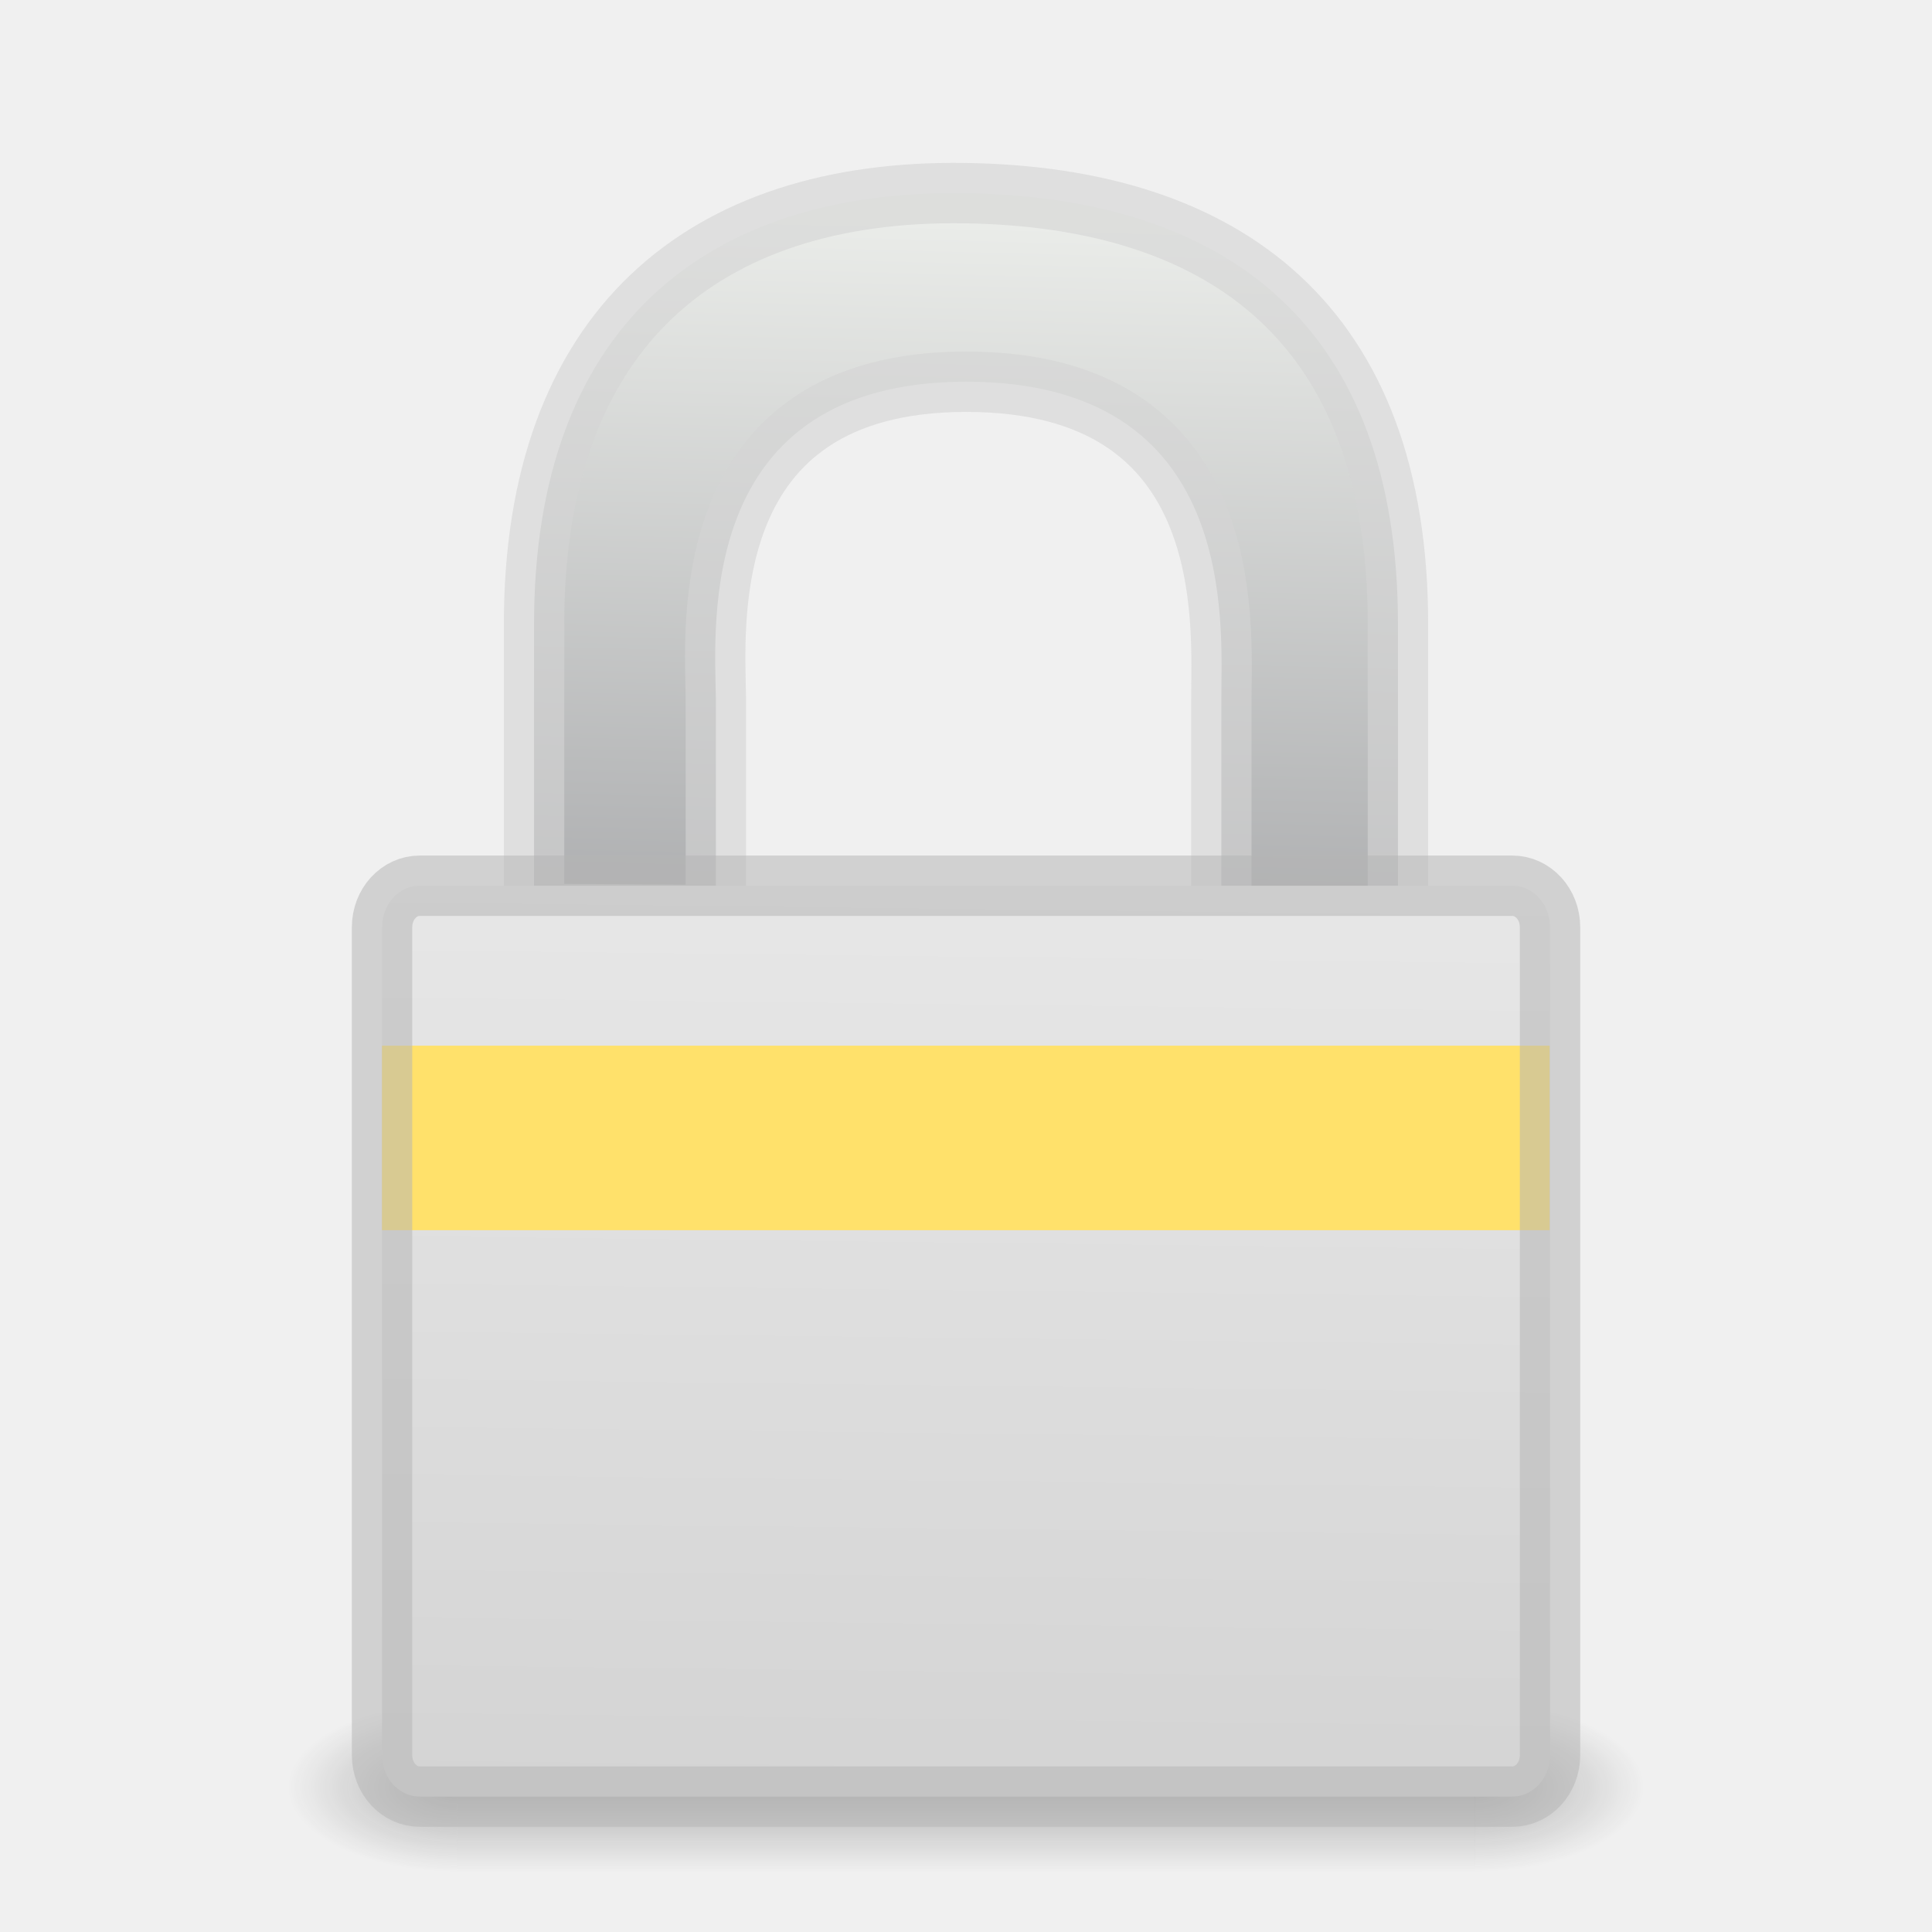
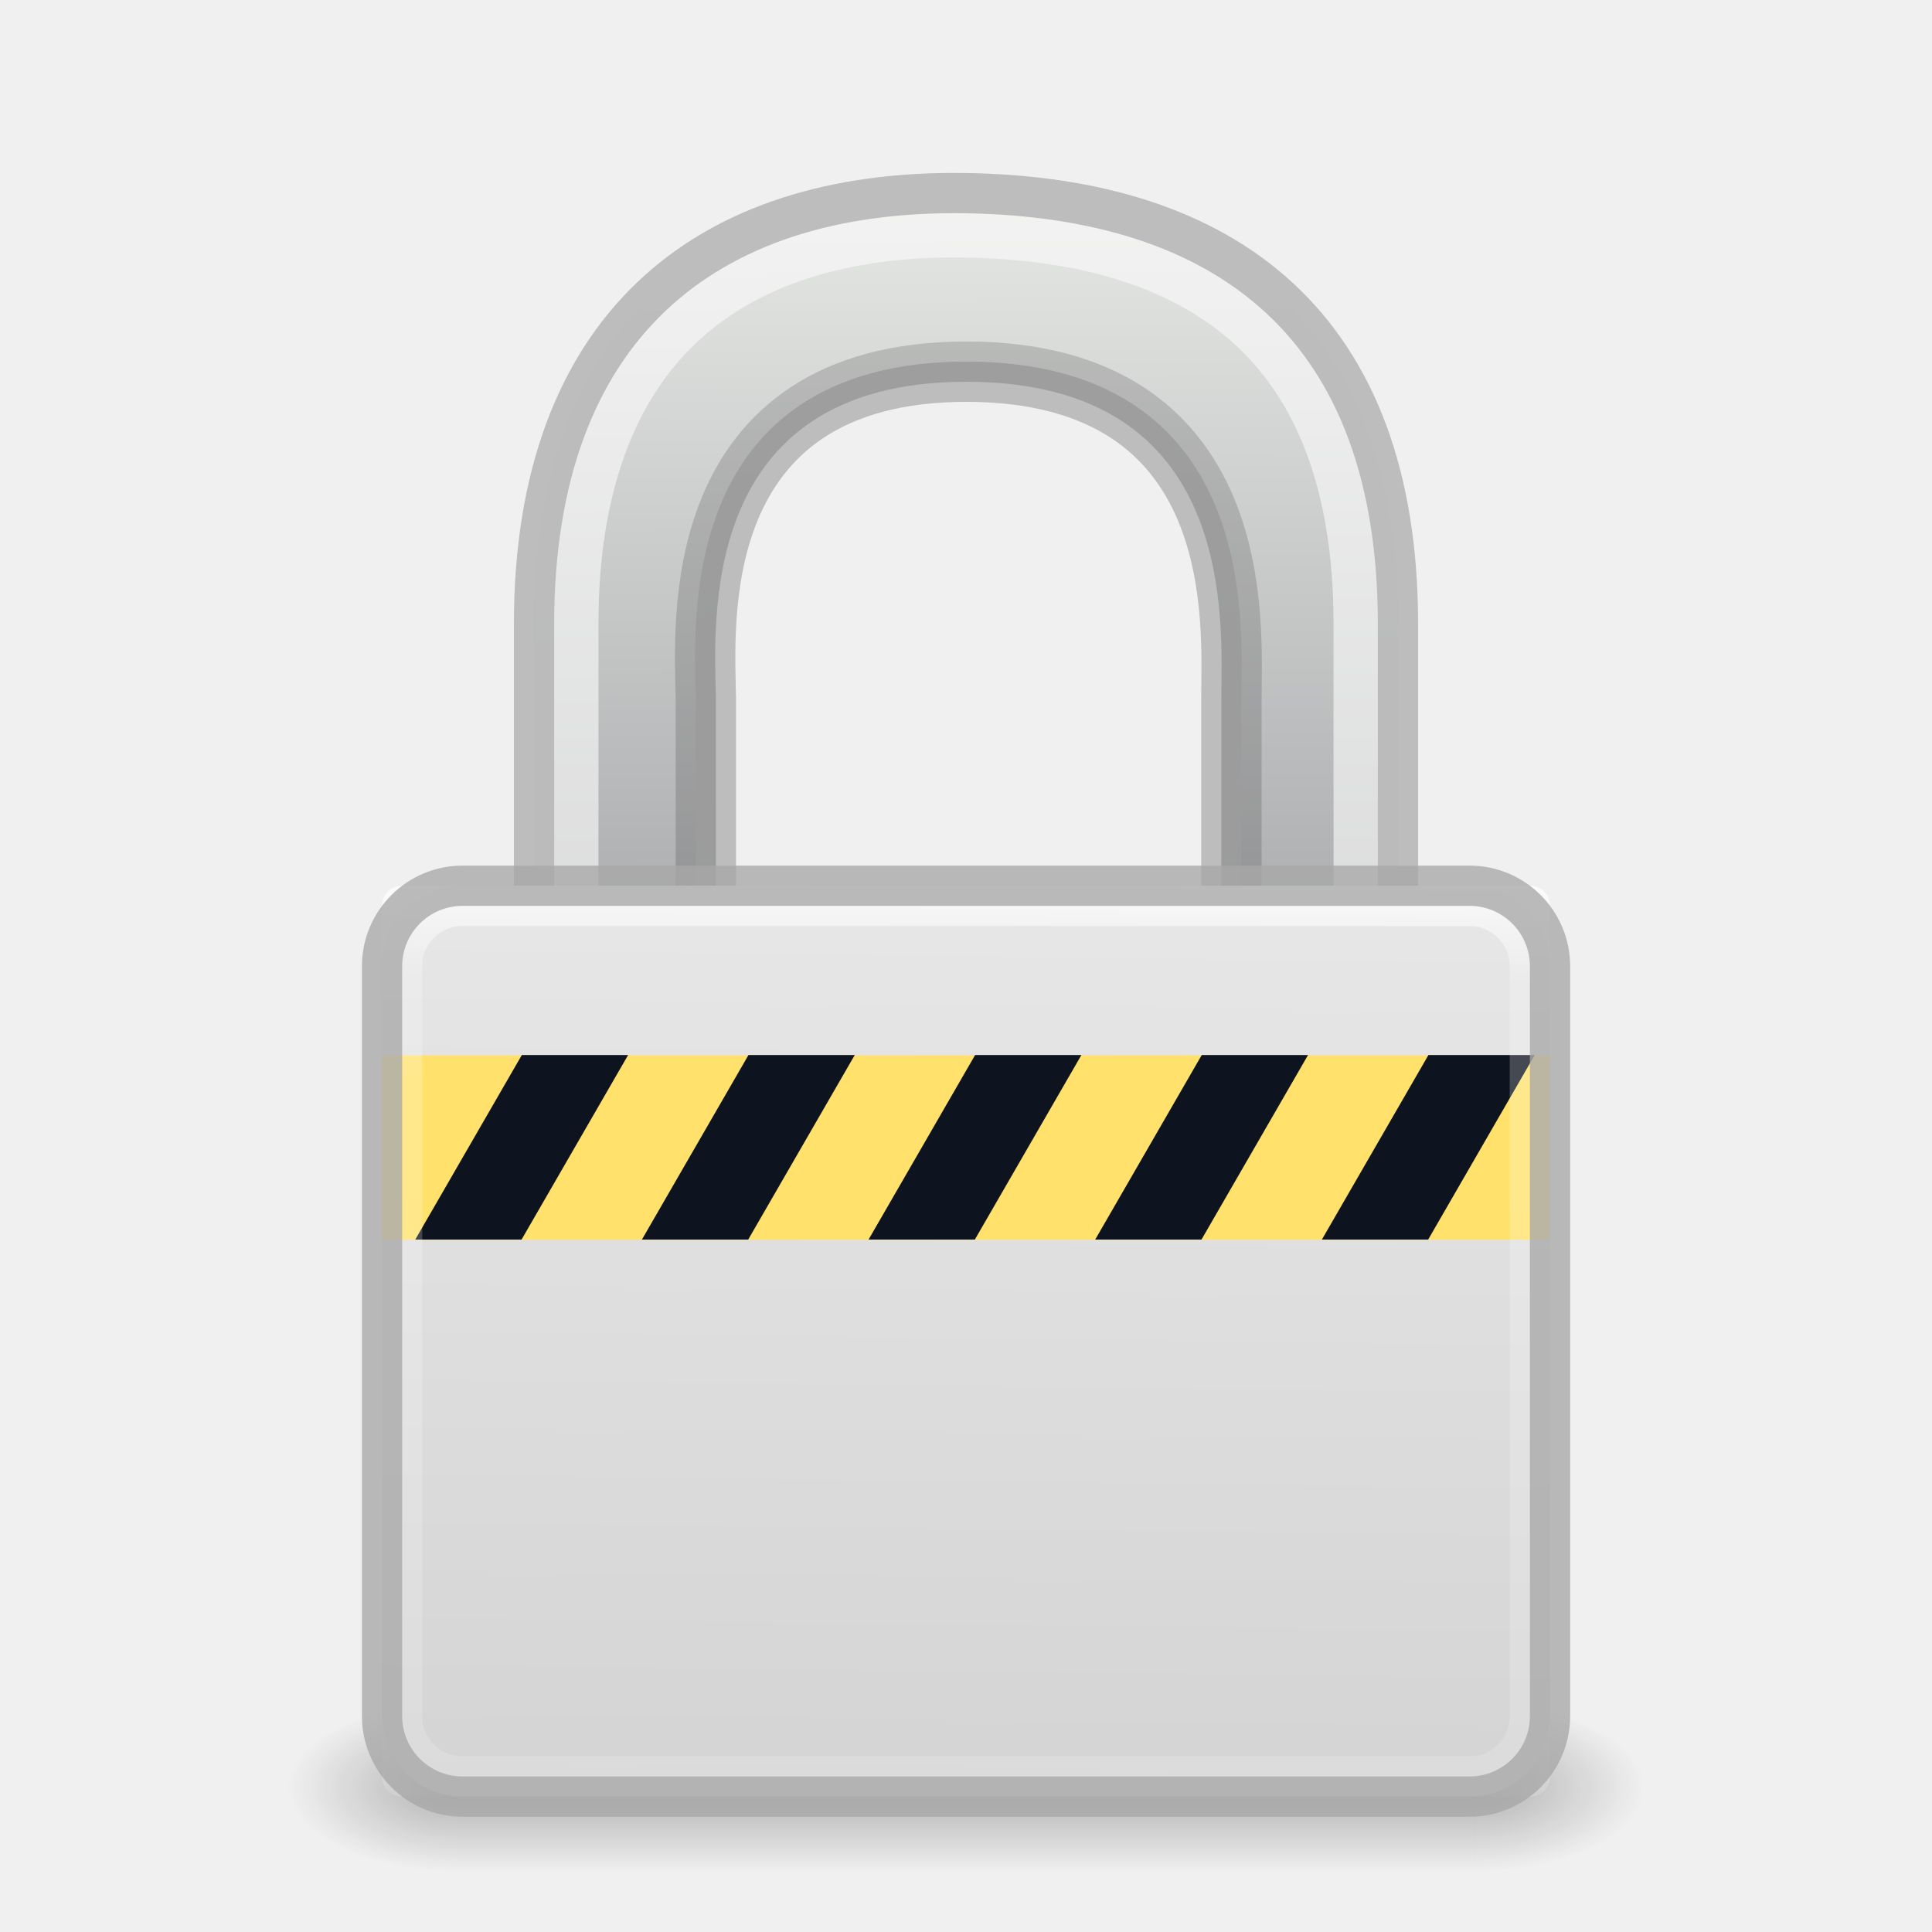
<svg xmlns="http://www.w3.org/2000/svg" xmlns:xlink="http://www.w3.org/1999/xlink" width="24" height="24" viewBox="0 0 24 24" version="1.1" id="SVGRoot">
  <defs id="defs3729">
+     <linearGradient id="linearGradient1091">
+       <stop offset="0" style="stop-color:#ffffff;stop-opacity:1" id="stop1083" />
+       <stop offset="0.089" style="stop-color:#ffffff;stop-opacity:0.235" id="stop1085" />
+       <stop offset="0.915" style="stop-color:#ffffff;stop-opacity:0.157" id="stop1087" />
+       <stop offset="1" style="stop-color:#ffffff;stop-opacity:0.392" id="stop1089" />
+     </linearGradient>
    <linearGradient id="linearGradient2127">
      <stop offset="0" style="stop-color:#eaece9;stop-opacity:1" id="stop2123" />
      <stop offset="1" style="stop-color:#abacae;stop-opacity:1" id="stop2125" />
    </linearGradient>
    <linearGradient id="linearGradient2081">
      <stop offset="0" style="stop-color:#ffffff;stop-opacity:1" id="stop2073" />
      <stop offset="0.107" style="stop-color:#ffffff;stop-opacity:0.235" id="stop2075" />
      <stop offset="0.932" style="stop-color:#ffffff;stop-opacity:0.157" id="stop2077" />
      <stop offset="1" style="stop-color:#ffffff;stop-opacity:0.392" id="stop2079" />
    </linearGradient>
    <linearGradient id="linearGradient2049">
      <stop offset="0" style="stop-color:#ffffff;stop-opacity:1" id="stop2041" />
      <stop offset="0.142" style="stop-color:#ffffff;stop-opacity:0.235" id="stop2043" />
      <stop offset="0.986" style="stop-color:#ffffff;stop-opacity:0.157" id="stop2045" />
      <stop offset="1" style="stop-color:#ffffff;stop-opacity:0.392" id="stop2047" />
    </linearGradient>
    <linearGradient id="linearGradient2005">
      <stop style="stop-color:#d4d4d4;stop-opacity:1;" offset="0" id="stop2001" />
      <stop style="stop-color:#fafafa;stop-opacity:1" offset="1" id="stop2003" />
    </linearGradient>
    <linearGradient id="linearGradient1442">
      <stop style="stop-color:#f8ffff;stop-opacity:1" offset="0" id="stop1438" />
      <stop style="stop-color:#fafafa;stop-opacity:1" offset="1" id="stop1440" />
    </linearGradient>
    <linearGradient id="linearGradient884">
      <stop style="stop-color:#36bebe;stop-opacity:1" offset="0" id="stop880" />
      <stop style="stop-color:#8cfcff;stop-opacity:1" offset="1" id="stop882" />
    </linearGradient>
    <filter style="color-interpolation-filters:sRGB" id="filter2385" x="-0.061" width="1.121" y="-1.914" height="4.828">
      <feGaussianBlur stdDeviation="1.209" id="feGaussianBlur2387" />
    </filter>
    <linearGradient xlink:href="#linearGradient884" id="linearGradient886" x1="7.894" y1="14.762" x2="7.841" y2="0.929" gradientUnits="userSpaceOnUse" gradientTransform="matrix(7.069583,0,0,7.069583,8.443331,-105.5567)" />
    <linearGradient xlink:href="#linearGradient1442" id="linearGradient1444" x1="24.049" y1="-21.021" x2="23.996" y2="5.098" gradientUnits="userSpaceOnUse" gradientTransform="matrix(2.131066,0,0,2.065559,13.85441,-34.62326)" />
    <linearGradient x1="76.523" y1="-9.023" x2="76.523" y2="3.451" id="linearGradient3149" xlink:href="#linearGradient4113" gradientUnits="userSpaceOnUse" gradientTransform="matrix(0.8955358,0,0,-0.8966327,-111.317,-44.54436)" />
    <linearGradient id="linearGradient4113">
      <stop id="stop4115" style="stop-color:#000000;stop-opacity:1" offset="0" />
      <stop id="stop4117" style="stop-color:#000000;stop-opacity:0" offset="1" />
    </linearGradient>
    <linearGradient x1="24" y1="5" x2="24" y2="43" id="linearGradient3159" xlink:href="#linearGradient3924-776" gradientUnits="userSpaceOnUse" gradientTransform="matrix(2.542396,0,0,2.542395,3.982518,-110.0175)" />
    <linearGradient id="linearGradient3924-776">
      <stop id="stop3124" style="stop-color:#ffffff;stop-opacity:1" offset="0" />
      <stop id="stop3126" style="stop-color:#ffffff;stop-opacity:0.235" offset="0.063" />
      <stop id="stop3128" style="stop-color:#ffffff;stop-opacity:0.157" offset="0.951" />
      <stop id="stop3130" style="stop-color:#ffffff;stop-opacity:0.392" offset="1" />
    </linearGradient>
    <radialGradient cx="6.73" cy="9.957" r="12.672" fx="6.2" fy="9.957" id="radialGradient3395" xlink:href="#linearGradient2867-449-88-871-390-598-476-591-434-148-57-177-8-3-3-6-4-8-8-8-5" gradientUnits="userSpaceOnUse" gradientTransform="matrix(0,25.08328,-30.79425,0,254.8159,-322.342)" />
    <linearGradient id="linearGradient2867-449-88-871-390-598-476-591-434-148-57-177-8-3-3-6-4-8-8-8-5">
      <stop id="stop3750-1-0-7-6-6-1-3-9-3" style="stop-color:#919caf;stop-opacity:1" offset="0" />
      <stop id="stop3752-3-7-4-0-32-8-923-0-7" style="stop-color:#68758e;stop-opacity:1" offset="0.262" />
      <stop id="stop3754-1-8-5-2-7-6-7-1-9" style="stop-color:#485a6c;stop-opacity:1" offset="0.705" />
      <stop id="stop3756-1-6-2-6-6-1-96-6-0" style="stop-color:#444c5c;stop-opacity:1" offset="1" />
    </linearGradient>
    <radialGradient cx="4.993" cy="43.5" r="2.5" fx="4.993" fy="43.5" id="radialGradient2455-1" xlink:href="#linearGradient3688-166-749-5" gradientUnits="userSpaceOnUse" gradientTransform="matrix(2.003784,0,0,1.4,27.98813,-17.4)" />
    <linearGradient id="linearGradient3688-166-749-5">
      <stop id="stop2883-0" style="stop-color:#181818;stop-opacity:1" offset="0" />
      <stop id="stop2885-5" style="stop-color:#181818;stop-opacity:0" offset="1" />
    </linearGradient>
    <radialGradient cx="4.993" cy="43.5" r="2.5" fx="4.993" fy="43.5" id="radialGradient2457-5" xlink:href="#linearGradient3688-166-749-5" gradientUnits="userSpaceOnUse" gradientTransform="matrix(2.003784,0,0,1.4,-20.01187,-104.4)" />
    <linearGradient x1="25.058" y1="47.028" x2="25.058" y2="39.999" id="linearGradient2459-7" xlink:href="#linearGradient3702-501-757-0" gradientUnits="userSpaceOnUse" />
    <linearGradient id="linearGradient3702-501-757-0">
      <stop id="stop2895-0" style="stop-color:#181818;stop-opacity:0" offset="0" />
      <stop id="stop2897-2" style="stop-color:#181818;stop-opacity:1" offset="0.5" />
      <stop id="stop2899-6" style="stop-color:#181818;stop-opacity:0" offset="1" />
    </linearGradient>
    <radialGradient cx="-4.029" cy="93.468" r="35.338" fx="-4.029" fy="93.468" id="radialGradient4377" xlink:href="#linearGradient4113" gradientUnits="userSpaceOnUse" gradientTransform="matrix(1.556392,0,0,0.1697883,70.27036,-14.8689)" />
    <linearGradient x1="8.643" y1="27.5" x2="23.3" y2="27.5" id="linearGradient3888-76" xlink:href="#linearGradient6057-35" gradientUnits="userSpaceOnUse" gradientTransform="matrix(-1.867169,0,0,1.500012,193.5339,-73.01307)" />
    <linearGradient id="linearGradient6057-35">
      <stop id="stop6059-0" style="stop-color:#ffffff;stop-opacity:1" offset="0" />
      <stop id="stop6061-4" style="stop-color:#ffffff;stop-opacity:0" offset="1" />
    </linearGradient>
    <linearGradient x1="8.643" y1="27.5" x2="23.3" y2="27.5" id="linearGradient3927-6" xlink:href="#linearGradient4113" gradientUnits="userSpaceOnUse" gradientTransform="matrix(-1.867169,0,0,1.500012,165.0446,-73.10499)" />
    <linearGradient x1="21.771" y1="14.871" x2="21.771" y2="27.925" id="linearGradient3059" xlink:href="#linearGradient5443" gradientUnits="userSpaceOnUse" gradientTransform="matrix(1.526316,0,0,1.428571,139.827,-54.47692)" />
    <linearGradient id="linearGradient5443">
      <stop id="stop5445" style="stop-color:#ffffff;stop-opacity:1" offset="0" />
      <stop id="stop5447" style="stop-color:#ffffff;stop-opacity:0.235" offset="0.033" />
      <stop id="stop5449" style="stop-color:#ffffff;stop-opacity:0.157" offset="0.986" />
      <stop id="stop5451" style="stop-color:#ffffff;stop-opacity:0.392" offset="1" />
    </linearGradient>
    <linearGradient x1="9" y1="29" x2="9" y2="14" id="linearGradient3062" xlink:href="#linearGradient6057-35" gradientUnits="userSpaceOnUse" gradientTransform="matrix(1.000008,0,0,1.400011,169.2483,-6.337521)" />
    <linearGradient x1="9" y1="29" x2="9" y2="14" id="linearGradient3065" xlink:href="#linearGradient6057-35" gradientUnits="userSpaceOnUse" gradientTransform="matrix(1.000008,0,0,1.400011,142.2481,-6.337521)" />
    <linearGradient x1="24" y1="29" x2="24" y2="14" id="linearGradient3068" xlink:href="#linearGradient5475" gradientUnits="userSpaceOnUse" gradientTransform="matrix(1.333333,0,0,1.400011,144.9147,-53.86295)" />
    <linearGradient id="linearGradient5475">
      <stop id="stop5477" style="stop-color:#d88f22;stop-opacity:1" offset="0" />
      <stop id="stop5479" style="stop-color:#d88f22;stop-opacity:0" offset="1" />
    </linearGradient>
    <linearGradient x1="9" y1="29" x2="9" y2="14" id="linearGradient3071" xlink:href="#linearGradient5475" gradientUnits="userSpaceOnUse" gradientTransform="matrix(1.333333,0,0,1.400011,140.9148,-53.86295)" />
    <radialGradient cx="16.824" cy="11.368" r="10.5" fx="16.777" fy="11.597" id="radialGradient3074" xlink:href="#linearGradient5409" gradientUnits="userSpaceOnUse" gradientTransform="matrix(0,2.22619,-3.210056,0,200.7402,-70.1533)" />
    <linearGradient id="linearGradient5409">
      <stop id="stop5411" style="stop-color:#f2e0c4;stop-opacity:1" offset="0" />
      <stop id="stop5559" style="stop-color:#e5af5b;stop-opacity:1" offset="0.765" />
      <stop id="stop5413" style="stop-color:#af6900;stop-opacity:1" offset="1" />
    </linearGradient>
    <linearGradient x1="25.058" y1="47.028" x2="25.058" y2="39.999" id="linearGradient3087" xlink:href="#linearGradient3702-501-757-0" gradientUnits="userSpaceOnUse" gradientTransform="matrix(0.4513102,0,0,0.3008734,1.168556,113.1128)" />
-     <radialGradient cx="4.993" cy="43.5" r="2.5" fx="4.993" fy="43.5" id="radialGradient3090" xlink:href="#linearGradient3688-166-749-5" gradientUnits="userSpaceOnUse" gradientTransform="matrix(0.8440396,0,0,0.4212227,-9.898883,-144.524)" />
-     <radialGradient cx="4.993" cy="43.5" r="2.5" fx="4.993" fy="43.5" id="radialGradient3093" xlink:href="#linearGradient3688-166-749-5" gradientUnits="userSpaceOnUse" gradientTransform="matrix(0.8440396,0,0,0.4212227,14.10112,107.8777)" />
+     <radialGradient cx="4.993" cy="43.5" r="2.5" fx="4.993" fy="43.5" id="radialGradient3090" xlink:href="#linearGradient3688-166-749-5" gradientUnits="userSpaceOnUse" gradientTransform="matrix(0.8440397,0,0,0.4212228,-9.898883,-144.524)" />
+     <radialGradient cx="4.993" cy="43.5" r="2.5" fx="4.993" fy="43.5" id="radialGradient3093" xlink:href="#linearGradient3688-166-749-5" gradientUnits="userSpaceOnUse" gradientTransform="matrix(0.8440397,0,0,0.4212228,14.10112,107.8777)" />
    <radialGradient cx="18.031" cy="6.281" r="3.182" fx="18.031" fy="6.281" id="radialGradient3328" xlink:href="#linearGradient6057-35" gradientUnits="userSpaceOnUse" gradientTransform="matrix(0.9605048,0,0,0.9968005,140.6021,-58.40987)" />
    <linearGradient x1="32.128" y1="13.789" x2="35.021" y2="13.789" id="linearGradient3326" xlink:href="#linearGradient4113" gradientUnits="userSpaceOnUse" gradientTransform="matrix(-0.8563683,0,0,0.9968005,185.2485,-57.25031)" />
    <linearGradient x1="35.005" y1="14.85" x2="33.004" y2="14.85" id="linearGradient3324" xlink:href="#linearGradient4113" gradientUnits="userSpaceOnUse" gradientTransform="matrix(0.8563683,0,0,0.9968005,145.0769,-57.25031)" />
    <linearGradient id="linearGradient10591-4">
      <stop id="stop10593-3" style="stop-color:#cad0c6;stop-opacity:1" offset="0" />
      <stop id="stop10599-8" style="stop-color:#eaece9;stop-opacity:1" offset="0.5" />
      <stop id="stop10595-4" style="stop-color:#c5cbc0;stop-opacity:1" offset="1" />
    </linearGradient>
-     <linearGradient x1="24.937" y1="5.752" x2="24.499" y2="25.013" id="linearGradient4076" xlink:href="#linearGradient2127" gradientUnits="userSpaceOnUse" gradientTransform="matrix(0.399542,0,0,0.4650612,2.382987,104.1129)" />
-     <mask maskUnits="userSpaceOnUse" id="mask1967">
-       <rect style="opacity:1;fill:#ffffff;fill-opacity:1;fill-rule:evenodd;stroke:none;stroke-width:0.52;stroke-linecap:round;stroke-linejoin:round;stroke-miterlimit:4;stroke-dasharray:none;stroke-dashoffset:0;stroke-opacity:0.514;paint-order:markers fill stroke" id="rect1969" width="30.965" height="4.893" x="211.823" y="-23.266" />
-     </mask>
-     <linearGradient xlink:href="#linearGradient2005" id="linearGradient2007" x1="164.561" y1="-12.913" x2="165.123" y2="-60.975" gradientUnits="userSpaceOnUse" gradientTransform="matrix(0.4680217,0,0,0.4680217,-64.87176,132.2911)" />
+     <linearGradient x1="24.46" y1="3.489" x2="24.499" y2="25.013" id="linearGradient4076" xlink:href="#linearGradient2127" gradientUnits="userSpaceOnUse" gradientTransform="matrix(0.3995419,0,0,0.4650611,2.382987,104.1129)" />
+     <linearGradient xlink:href="#linearGradient2005" id="linearGradient2007" x1="164.561" y1="-12.913" x2="165.123" y2="-60.975" gradientUnits="userSpaceOnUse" gradientTransform="matrix(0.4680218,0,0,0.4680218,-64.87177,132.2911)" />
    <linearGradient xlink:href="#linearGradient2049" id="linearGradient2039" x1="72.478" y1="54.631" x2="72.17" y2="103.73" gradientUnits="userSpaceOnUse" />
-     <linearGradient xlink:href="#linearGradient2005" id="linearGradient2059" gradientUnits="userSpaceOnUse" gradientTransform="matrix(1.887226,0,0,1.887226,-239.2402,126.6754)" x1="164.561" y1="-12.913" x2="165.123" y2="-60.975" />
-     <mask maskUnits="userSpaceOnUse" id="mask2055">
-       <rect width="58.504" height="45.625" rx="1.887" ry="2.074" x="41.481" y="56.965" id="rect2057" style="color:#000000;display:inline;overflow:visible;visibility:visible;fill:url(#linearGradient2059);fill-opacity:1;fill-rule:nonzero;stroke:none;stroke-width:1.978px;marker:none;enable-background:accumulate" />
-     </mask>
-     <linearGradient xlink:href="#linearGradient2081" id="linearGradient2071" x1="71.405" y1="22.23" x2="71.315" y2="60.667" gradientUnits="userSpaceOnUse" />
-     <linearGradient xlink:href="#linearGradient10591-4" id="linearGradient2091" gradientUnits="userSpaceOnUse" gradientTransform="matrix(1.616161,0,0,1.881188,31.83369,12.89111)" x1="10.651" y1="2.914" x2="27.192" y2="17.47" />
-     <mask maskUnits="userSpaceOnUse" id="mask2087">
-       <path d="M 49.03,58.355 V 43.792 c 0,-14.805 8.497,-21.839 21.624,-21.654 13.199,0.185 21.786,6.674 21.786,21.654 V 58.825 h -8.874 V 47.554 c 0,-3.762 0.919,-15.937 -12.819,-15.937 -13.625,0 -12.632,12.25 -12.579,15.922 v 10.879 z" id="path2089" style="fill:url(#linearGradient2091);fill-opacity:1;fill-rule:evenodd;stroke:none;stroke-width:1.887" />
-     </mask>
+     <clipPath clipPathUnits="userSpaceOnUse" id="clipPath1029">
+       <path d="M 35.382,60.546 V 41.345 c 0,-19.52 11.203,-28.794 28.511,-28.55 17.402,0.244 28.724,8.8 28.724,28.55 V 61.166 H 80.918 V 46.306 c 0,-4.961 1.211,-21.013 -16.902,-21.013 -17.964,0 -16.655,16.151 -16.586,20.993 v 14.344 z" id="path1031" style="fill:url(#linearGradient1033);fill-opacity:1;fill-rule:evenodd;stroke:none;stroke-width:1.887" />
+     </clipPath>
+     <linearGradient xlink:href="#linearGradient2127" id="linearGradient1033" gradientUnits="userSpaceOnUse" gradientTransform="matrix(2.130891,0,0,2.480326,12.70926,0.6024229)" x1="24.46" y1="3.489" x2="24.499" y2="25.013" />
+     <clipPath clipPathUnits="userSpaceOnUse" id="clipPath1043">
+       <rect y="-23.266" x="211.823" height="4.893" width="30.965" id="rect1045" style="opacity:1;fill:#ffffff;fill-opacity:1;fill-rule:evenodd;stroke:none;stroke-width:0.52;stroke-linecap:round;stroke-linejoin:round;stroke-miterlimit:4;stroke-dasharray:none;stroke-dashoffset:0;stroke-opacity:0.514;paint-order:markers fill stroke" />
+     </clipPath>
+     <clipPath clipPathUnits="userSpaceOnUse" id="clipPath1067">
+       <path style="fill:url(#linearGradient1071);fill-opacity:1;fill-rule:evenodd;stroke:none;stroke-width:1.887" id="path1069" d="M 49.03,58.355 V 43.792 c 0,-14.805 8.497,-21.839 21.624,-21.654 13.199,0.185 21.786,6.674 21.786,21.654 V 58.825 h -8.874 V 47.554 c 0,-3.762 0.919,-15.937 -12.819,-15.937 -13.625,0 -12.632,12.25 -12.579,15.922 v 10.879 z" />
+     </clipPath>
+     <linearGradient xlink:href="#linearGradient10591-4" id="linearGradient1071" gradientUnits="userSpaceOnUse" gradientTransform="matrix(1.616161,0,0,1.881188,31.83369,12.89111)" x1="10.651" y1="2.914" x2="27.192" y2="17.47" />
+     <clipPath clipPathUnits="userSpaceOnUse" id="clipPath1095">
+       <rect y="83.204" x="19.636" height="29.74" width="88.727" id="rect1097" style="opacity:1;fill:#555761;fill-opacity:1;stroke:none;stroke-width:0.9;stroke-miterlimit:4;stroke-dasharray:none;stroke-opacity:1" />
+     </clipPath>
+     <clipPath clipPathUnits="userSpaceOnUse" id="clipPath1773">
+       <rect style="color:#000000;display:inline;overflow:visible;visibility:visible;fill:none;fill-opacity:1;fill-rule:nonzero;stroke:#a8a8a8;stroke-width:1;stroke-miterlimit:4;stroke-dasharray:none;stroke-opacity:0.774;marker:none;enable-background:accumulate" id="rect1775" y="56.965" x="41.481" ry="1" rx="1" height="45.625" width="58.504" />
+     </clipPath>
  </defs>
  <g id="layer1" style="display:none" transform="translate(0,8)">
    <path d="m 119,1.001 a 55,6 0 0 1 -110,0 55,6 0 1 1 110,0 z" id="path3041" style="color:#000000;display:inline;overflow:visible;visibility:visible;opacity:0.2;fill:url(#radialGradient4377);fill-opacity:1;fill-rule:nonzero;stroke:none;stroke-width:1;marker:none;enable-background:accumulate" />
    <g transform="matrix(2.699999,0,0,0.5555561,1.199999,-23.11112)" id="g2036" style="display:inline">
      <g transform="matrix(1.052632,0,0,1.285713,-1.263158,-13.42854)" id="g3712" style="opacity:0.4">
        <rect width="5" height="7" x="38" y="40" id="rect2801" style="fill:url(#radialGradient2455-1);fill-opacity:1;stroke:none" />
        <rect width="5" height="7" x="-10" y="-47" transform="scale(-1)" id="rect3696" style="fill:url(#radialGradient2457-5);fill-opacity:1;stroke:none" />
        <rect width="28" height="7" x="10" y="40" id="rect3700" style="fill:url(#linearGradient2459-7);fill-opacity:1;stroke:none" />
      </g>
    </g>
    <path id="rect2099" style="opacity:0.417;fill:#53676c;fill-opacity:1;stroke-width:0.448;filter:url(#filter2385)" d="m 4.176,18.059 c -2.881,0 -5.201,0.34 -5.201,0.76 0,0.42 2.32,0.758 5.201,0.758 H 41.605 c 2.881,0 5.201,-0.338 5.201,-0.758 0,-0.42 -2.32,-0.76 -5.201,-0.76 z" transform="matrix(2.0335,0,0,1.726513,14.13806,-32.25829)" />
    <path id="rect3747" style="opacity:1;fill:url(#linearGradient886);fill-opacity:1;stroke:#347d7d;stroke-width:2.632;stroke-linecap:round;stroke-linejoin:round;stroke-miterlimit:4;stroke-dasharray:none;stroke-opacity:0.353" d="m 18.344,-97.684 c -1.124,0 -2.029,0.917 -2.029,2.057 v 93.255 c 0,1.139 0.905,2.057 2.029,2.057 H 111.656 c 1.124,0 2.029,-0.917 2.029,-2.057 V -95.628 c 0,-1.139 -0.905,-2.057 -2.029,-2.057 z" />
    <g style="display:inline" id="g3532-1" transform="matrix(1.123442,0,-0.7136519,1.260733,157.0523,-7.731172)" />
    <g style="display:inline;fill:#fce94f;stroke:none" id="g3557-05" transform="matrix(1.123442,0,-0.7136519,1.260733,157.0523,-7.731172)" />
    <g id="layer10" style="display:inline" transform="matrix(1.142857,0,0,1.142857,-543.4921,502.675)" />
    <g id="layer13" style="display:inline" transform="matrix(1.142857,0,0,1.142857,-543.4921,502.675)" />
    <g id="layer14" transform="matrix(1.142857,0,0,1.142857,-543.4921,502.675)" />
    <g id="layer15" style="display:inline" transform="matrix(1.142857,0,0,1.142857,-543.4921,502.675)" />
    <g id="g71291" style="display:inline" transform="matrix(1.142857,0,0,1.142857,-543.4921,502.675)" />
    <g id="g4953" style="display:inline" transform="matrix(1.142857,0,0,1.142857,-543.4921,502.675)" />
    <g id="layer12" style="display:inline" transform="matrix(1.142857,0,0,1.142857,-543.4921,502.675)" />
    <g style="display:inline;fill:#3a4351;fill-opacity:1" id="g3532-1-2" transform="matrix(1.123442,0,-0.7136519,1.260733,157.0523,-7.731171)" />
    <g style="display:inline;fill:#3a4351;fill-opacity:1;stroke:none" id="g3557-05-9" transform="matrix(1.123442,0,-0.7136519,1.260733,157.0523,-7.731171)" />
    <g id="layer10-2" style="display:inline;fill:#3a4351;fill-opacity:1" transform="matrix(1.142857,0,0,1.142857,-543.4921,502.675)" />
    <g id="layer13-5" style="display:inline;fill:#3a4351;fill-opacity:1" transform="matrix(1.142857,0,0,1.142857,-543.4921,502.675)" />
    <g style="fill:#3a4351;fill-opacity:1" id="layer14-4" transform="matrix(1.142857,0,0,1.142857,-543.4921,502.675)" />
    <g id="layer15-3" style="display:inline;fill:#3a4351;fill-opacity:1" transform="matrix(1.142857,0,0,1.142857,-543.4921,502.675)" />
    <g id="g71291-8" style="display:inline;fill:#3a4351;fill-opacity:1" transform="matrix(1.142857,0,0,1.142857,-543.4921,502.675)" />
    <g id="g4953-4" style="display:inline;fill:#3a4351;fill-opacity:1" transform="matrix(1.142857,0,0,1.142857,-543.4921,502.675)" />
    <g id="layer12-6" style="display:inline;fill:#3a4351;fill-opacity:1" transform="matrix(1.142857,0,0,1.142857,-543.4921,502.675)" />
    <path style="color:#000000;display:inline;overflow:visible;visibility:visible;opacity:0.15;fill:#000000;fill-opacity:1;fill-rule:nonzero;stroke:#000000;stroke-width:2.057;stroke-opacity:0.533;marker:none;enable-background:accumulate" id="rect2822-6" d="m 65,-74.652 c -8.853,0 -15.981,5.763 -15.981,12.854 v 6.13 c -4.427,0 -7.991,2.822 -7.991,6.328 v 18.984 c 0,3.506 3.564,6.328 7.991,6.328 h 31.962 c 4.427,0 7.991,-2.822 7.991,-6.328 V -49.34 c 0,-3.506 -3.564,-6.328 -7.991,-6.328 v -6.13 c 0,-7.09 -7.128,-12.854 -15.981,-12.854 z m 0,6.328 c 4.427,0 7.991,2.799 7.991,6.328 v 6.328 H 57.009 v -6.328 c 0,-3.529 3.564,-6.328 7.991,-6.328 z" />
    <path style="color:#000000;display:inline;overflow:visible;visibility:visible;opacity:0.15;fill:#000000;fill-opacity:1;fill-rule:nonzero;stroke:none;stroke-width:2.147;stroke-opacity:0.533;marker:none;enable-background:accumulate" id="rect2822-6-9" d="m 65,-75.676 c -8.658,0 -15.628,5.644 -15.628,12.587 v 6.003 c -4.329,0 -7.814,2.764 -7.814,6.197 v 18.59 c 0,3.433 3.485,6.197 7.814,6.197 h 31.256 c 4.329,0 7.814,-2.764 7.814,-6.197 v -18.59 c 0,-3.433 -3.485,-6.197 -7.814,-6.197 v -6.003 c 0,-6.943 -6.97,-12.587 -15.628,-12.587 z m 0,6.197 c 4.329,0 7.814,2.741 7.814,6.197 v 6.197 H 57.186 v -6.197 c 0,-3.456 3.485,-6.197 7.814,-6.197 z" />
    <path style="color:#000000;display:inline;overflow:visible;visibility:visible;fill:url(#linearGradient1444);fill-opacity:1;fill-rule:nonzero;stroke:none;stroke-width:2.147;marker:none;enable-background:accumulate" id="rect2822" d="m 65,-78 c -8.658,0 -15.628,5.644 -15.628,12.587 v 6.003 c -4.329,0 -7.814,2.764 -7.814,6.197 v 18.59 c 0,3.433 3.485,6.197 7.814,6.197 h 31.256 c 4.329,0 7.814,-2.764 7.814,-6.197 v -18.59 c 0,-3.433 -3.485,-6.197 -7.814,-6.197 v -6.003 C 80.628,-72.356 73.658,-78 65,-78 Z m 0,6.197 c 4.329,0 7.814,2.741 7.814,6.197 v 6.197 H 57.186 v -6.197 c 0,-3.456 3.485,-6.197 7.814,-6.197 z" />
    <g id="layer10-9" style="display:inline" transform="translate(-330.0812,574.547)" />
    <g id="layer13-6" style="display:inline" transform="translate(-330.0812,574.547)" />
    <g id="layer14-1" transform="translate(-330.0812,574.547)" />
    <g id="layer15-0" style="display:inline" transform="translate(-330.0812,574.547)" />
    <g id="g71291-3" style="display:inline" transform="translate(-330.0812,574.547)" />
    <g id="g4953-7" style="display:inline" transform="translate(-330.0812,574.547)" />
    <g id="layer12-65" style="display:inline" transform="translate(-330.0812,574.547)" />
    <rect width="94.069" height="94.069" rx="2.473" ry="2.274" x="17.966" y="-96.034" id="rect6741-7" style="opacity:0.3;fill:none;stroke:url(#linearGradient3159);stroke-width:0.931;stroke-linecap:round;stroke-linejoin:round;stroke-miterlimit:4;stroke-dasharray:none;stroke-dashoffset:0;stroke-opacity:1" />
  </g>
  <g id="layer3" style="display:none" transform="translate(0,-104)">
-     <rect style="opacity:0.354;fill:#919191;fill-opacity:1;fill-rule:evenodd;stroke:none;stroke-width:1.5;stroke-linecap:round;stroke-linejoin:round;stroke-miterlimit:4;stroke-dasharray:none;stroke-dashoffset:0;stroke-opacity:0.608;paint-order:markers fill stroke" id="rect2119" width="24" height="24" x="0" y="104" rx="0.354" ry="0.389" />
+     <rect style="opacity:0.354;fill:#919191;fill-opacity:1;fill-rule:evenodd;stroke:none;stroke-width:1;stroke-linecap:round;stroke-linejoin:round;stroke-miterlimit:4;stroke-dasharray:none;stroke-dashoffset:0;stroke-opacity:0.608;paint-order:markers fill stroke" id="rect2119" width="24" height="24" x="0" y="104" rx="1.887" ry="2.074" />
  </g>
  <g id="layer2" transform="translate(0,-104)">
-     <path style="fill:url(#linearGradient4076);fill-opacity:1;fill-rule:evenodd;stroke:none;stroke-width:2.831" id="path2086-6" d="m 6.634,115.352 v -3.6 c 0,-3.66 2.101,-5.399 5.346,-5.353 3.263,0.046 5.386,1.65 5.386,5.353 v 3.716 h -2.194 v -2.786 c 0,-0.93 0.227,-3.94 -3.169,-3.94 -3.368,0 -3.123,3.028 -3.11,3.936 v 2.689 z" />
-     <path d="M 49.03,58.355 V 43.792 c 0,-14.805 8.497,-21.839 21.624,-21.654 13.199,0.185 21.786,6.674 21.786,21.654 V 58.825 h -8.874 V 47.554 c 0,-3.762 0.919,-15.937 -12.819,-15.937 -13.625,0 -12.632,12.25 -12.579,15.922 v 10.879 z" id="path2063" style="fill:none;fill-opacity:1;fill-rule:evenodd;stroke:url(#linearGradient2071);stroke-width:6.068;stroke-miterlimit:4;stroke-dasharray:none" mask="url(#mask2087)" transform="matrix(0.2472168,0,0,0.2472168,-5.486834,100.9261)" />
-     <path d="m 6.634,115.352 v -3.6 c 0,-3.66 2.101,-5.399 5.346,-5.353 3.263,0.046 5.386,1.65 5.386,5.353 v 3.716 h -2.194 v -2.786 c 0,-0.93 0.227,-3.94 -3.169,-3.94 -3.368,0 -3.123,3.028 -3.11,3.936 v 2.689 z" id="path2093" style="fill:none;fill-opacity:1;fill-rule:evenodd;stroke:#d4d4d4;stroke-width:0.75;stroke-miterlimit:4;stroke-dasharray:none;stroke-opacity:0.608" />
-     <rect style="opacity:0.3;fill:url(#radialGradient3093);fill-opacity:1;stroke:none;stroke-width:2.831" id="rect2801-9" y="125.148" x="18.318" height="2.106" width="2.106" />
-     <rect style="opacity:0.3;fill:url(#radialGradient3090);fill-opacity:1;stroke:none;stroke-width:2.831" id="rect3696-3" transform="scale(-1)" y="-127.254" x="-5.682" height="2.106" width="2.106" />
-     <rect style="opacity:0.3;fill:url(#linearGradient3087);fill-opacity:1;stroke:none;stroke-width:2.831" id="rect3700-3" y="125.148" x="5.682" height="2.106" width="12.637" />
-     <rect style="color:#000000;display:inline;overflow:visible;visibility:visible;fill:url(#linearGradient2007);fill-opacity:1;fill-rule:nonzero;stroke:none;stroke-width:2.968px;marker:none;enable-background:accumulate" id="rect3186-2" y="115.003" x="4.746" ry="0.514" rx="0.468" height="11.315" width="14.509" />
-     <g style="stroke-width:6.049" id="g1999" transform="matrix(0.4680217,0,0,0.4680217,-64.87176,131.7807)">
-       <g style="stroke-width:6.049" id="g1988">
-         <g style="stroke-width:6.049" id="g1978" transform="matrix(1.000922,0,0,1.000922,-63.28798,1.309232)">
-           <rect y="-32.882" x="211.839" height="4.893" width="30.965" id="rect1061" style="opacity:1;fill:#ffe16b;fill-opacity:1;fill-rule:evenodd;stroke:none;stroke-width:3.147;stroke-linecap:round;stroke-linejoin:round;stroke-miterlimit:4;stroke-dasharray:none;stroke-dashoffset:0;stroke-opacity:0.514;paint-order:markers fill stroke" />
-           <g style="stroke-width:6.049" transform="translate(0,-9.624455)" mask="url(#mask1967)" id="g1955">
-             <path d="m 210.563,-14.632 c 0,0 7.723,-13.376 7.723,-13.376 0,0 2.114,1.22 2.114,1.22 0,0 -7.723,13.376 -7.723,13.376 0,0 -2.114,-1.22 -2.114,-1.22" style="opacity:1;fill:#0e141f;fill-opacity:1;fill-rule:evenodd;stroke:none;stroke-width:1.57;stroke-linecap:round;stroke-linejoin:round;stroke-miterlimit:4;stroke-dasharray:none;stroke-dashoffset:0;stroke-opacity:0.514;paint-order:markers fill stroke" id="path1945" />
-             <path d="m 216.573,-14.632 c 0,0 7.723,-13.376 7.723,-13.376 0,0 2.114,1.22 2.114,1.22 0,0 -7.723,13.376 -7.723,13.376 0,0 -2.114,-1.22 -2.114,-1.22" style="opacity:1;fill:#0e141f;fill-opacity:1;fill-rule:evenodd;stroke:none;stroke-width:1.57;stroke-linecap:round;stroke-linejoin:round;stroke-miterlimit:4;stroke-dasharray:none;stroke-dashoffset:0;stroke-opacity:0.514;paint-order:markers fill stroke" id="path1947" />
-             <path d="m 222.583,-14.632 c 0,0 7.723,-13.376 7.723,-13.376 0,0 2.114,1.22 2.114,1.22 0,0 -7.723,13.376 -7.723,13.376 0,0 -2.114,-1.22 -2.114,-1.22" style="opacity:1;fill:#0e141f;fill-opacity:1;fill-rule:evenodd;stroke:none;stroke-width:1.57;stroke-linecap:round;stroke-linejoin:round;stroke-miterlimit:4;stroke-dasharray:none;stroke-dashoffset:0;stroke-opacity:0.514;paint-order:markers fill stroke" id="path1949" />
-             <path d="m 228.593,-14.632 c 0,0 7.723,-13.376 7.723,-13.376 0,0 2.114,1.22 2.114,1.22 0,0 -7.723,13.376 -7.723,13.376 0,0 -2.114,-1.22 -2.114,-1.22" style="opacity:1;fill:#0e141f;fill-opacity:1;fill-rule:evenodd;stroke:none;stroke-width:1.57;stroke-linecap:round;stroke-linejoin:round;stroke-miterlimit:4;stroke-dasharray:none;stroke-dashoffset:0;stroke-opacity:0.514;paint-order:markers fill stroke" id="path1951" />
-             <path d="m 234.604,-14.632 c 0,0 7.723,-13.376 7.723,-13.376 0,0 2.114,1.22 2.114,1.22 0,0 -7.723,13.376 -7.723,13.376 0,0 -2.114,-1.22 -2.114,-1.22" style="opacity:1;fill:#0e141f;fill-opacity:1;fill-rule:evenodd;stroke:none;stroke-width:1.57;stroke-linecap:round;stroke-linejoin:round;stroke-miterlimit:4;stroke-dasharray:none;stroke-dashoffset:0;stroke-opacity:0.514;paint-order:markers fill stroke" id="path1953" />
-           </g>
-         </g>
-       </g>
+     <path style="fill:url(#linearGradient4076);fill-opacity:1;fill-rule:evenodd;stroke:none;stroke-width:1.887" id="path2086-6" d="m 6.634,115.352 v -3.6 c 0,-3.66 2.101,-5.399 5.346,-5.353 3.263,0.046 5.386,1.65 5.386,5.353 v 3.716 h -2.194 v -2.786 c 0,-0.93 0.227,-3.94 -3.169,-3.94 -3.368,0 -3.123,3.028 -3.11,3.936 v 2.689 z" />
+     <path d="M 49.03,58.355 V 43.792 c 0,-14.805 8.497,-21.839 21.624,-21.654 13.199,0.185 21.786,6.674 21.786,21.654 V 58.825" id="path2063" style="fill:none;fill-opacity:1;fill-rule:evenodd;stroke:#fafafa;stroke-width:6.472;stroke-miterlimit:4;stroke-dasharray:none;stroke-opacity:0.615" mask="none" transform="matrix(0.2472168,0,0,0.2472168,-5.486834,100.9261)" clip-path="url(#clipPath1067)" />
+     <path d="m 6.634,115.352 v -3.6 c 0,-3.66 2.101,-5.399 5.346,-5.353 3.263,0.046 5.386,1.65 5.386,5.353 v 3.716 h -2.194 v -2.786 c 0,-0.93 0.227,-3.94 -3.169,-3.94 -3.368,0 -3.123,3.028 -3.11,3.936 v 2.689 z" id="path2093" style="fill:none;fill-opacity:1;fill-rule:evenodd;stroke:#b7b7b7;stroke-width:0.5;stroke-miterlimit:4;stroke-dasharray:none;stroke-opacity:0.899" />
+     <path style="fill:none;fill-opacity:1;fill-rule:evenodd;stroke:#282828;stroke-width:5.333;stroke-miterlimit:4;stroke-dasharray:none;stroke-opacity:0.188" id="path1023" d="M 80.918,61.166 V 46.306 c 0,-4.961 1.211,-21.013 -16.902,-21.013 -17.964,0 -16.655,16.151 -16.586,20.993 v 14.344" clip-path="url(#clipPath1029)" transform="matrix(0.1875,0,0,0.1875,0,104)" />
+     <rect style="opacity:0.3;fill:url(#radialGradient3093);fill-opacity:1;stroke:none;stroke-width:1.887" id="rect2801-9" y="125.148" x="18.318" height="2.106" width="2.106" />
+     <rect style="opacity:0.3;fill:url(#radialGradient3090);fill-opacity:1;stroke:none;stroke-width:1.887" id="rect3696-3" transform="scale(-1)" y="-127.254" x="-5.682" height="2.106" width="2.106" />
+     <rect style="opacity:0.3;fill:url(#linearGradient3087);fill-opacity:1;stroke:none;stroke-width:1.887" id="rect3700-3" y="125.148" x="5.682" height="2.106" width="12.637" />
+     <rect style="color:#000000;display:inline;overflow:visible;visibility:visible;fill:url(#linearGradient2007);fill-opacity:1;fill-rule:nonzero;stroke:none;stroke-width:1.978px;marker:none;enable-background:accumulate" id="rect3186-2" y="115.003" x="4.746" ry="1" rx="1" height="11.315" width="14.509" />
+     <rect style="opacity:1;fill:#ffe16b;fill-opacity:1;fill-rule:evenodd;stroke:none;stroke-width:0.983;stroke-linecap:round;stroke-linejoin:round;stroke-miterlimit:4;stroke-dasharray:none;stroke-dashoffset:0;stroke-opacity:0.514;paint-order:markers fill stroke" id="rect1061" width="14.505" height="2.292" x="4.745" y="117.11" />
+     <g id="g1955" mask="none" transform="matrix(0.4684534,0,0,0.4684534,-94.49192,128.0051)" style="stroke-width:4.032" clip-path="url(#clipPath1043)">
+       <path id="path1945" style="opacity:1;fill:#0e141f;fill-opacity:1;fill-rule:evenodd;stroke:none;stroke-width:1.046;stroke-linecap:round;stroke-linejoin:round;stroke-miterlimit:4;stroke-dasharray:none;stroke-dashoffset:0;stroke-opacity:0.514;paint-order:markers fill stroke" d="m 210.563,-14.632 c 0,0 7.723,-13.376 7.723,-13.376 0,0 2.114,1.22 2.114,1.22 0,0 -7.723,13.376 -7.723,13.376 0,0 -2.114,-1.22 -2.114,-1.22" />
+       <path id="path1947" style="opacity:1;fill:#0e141f;fill-opacity:1;fill-rule:evenodd;stroke:none;stroke-width:1.046;stroke-linecap:round;stroke-linejoin:round;stroke-miterlimit:4;stroke-dasharray:none;stroke-dashoffset:0;stroke-opacity:0.514;paint-order:markers fill stroke" d="m 216.573,-14.632 c 0,0 7.723,-13.376 7.723,-13.376 0,0 2.114,1.22 2.114,1.22 0,0 -7.723,13.376 -7.723,13.376 0,0 -2.114,-1.22 -2.114,-1.22" />
+       <path id="path1949" style="opacity:1;fill:#0e141f;fill-opacity:1;fill-rule:evenodd;stroke:none;stroke-width:1.046;stroke-linecap:round;stroke-linejoin:round;stroke-miterlimit:4;stroke-dasharray:none;stroke-dashoffset:0;stroke-opacity:0.514;paint-order:markers fill stroke" d="m 222.583,-14.632 c 0,0 7.723,-13.376 7.723,-13.376 0,0 2.114,1.22 2.114,1.22 0,0 -7.723,13.376 -7.723,13.376 0,0 -2.114,-1.22 -2.114,-1.22" />
+       <path id="path1951" style="opacity:1;fill:#0e141f;fill-opacity:1;fill-rule:evenodd;stroke:none;stroke-width:1.046;stroke-linecap:round;stroke-linejoin:round;stroke-miterlimit:4;stroke-dasharray:none;stroke-dashoffset:0;stroke-opacity:0.514;paint-order:markers fill stroke" d="m 228.593,-14.632 c 0,0 7.723,-13.376 7.723,-13.376 0,0 2.114,1.22 2.114,1.22 0,0 -7.723,13.376 -7.723,13.376 0,0 -2.114,-1.22 -2.114,-1.22" />
+       <path id="path1953" style="opacity:1;fill:#0e141f;fill-opacity:1;fill-rule:evenodd;stroke:none;stroke-width:1.046;stroke-linecap:round;stroke-linejoin:round;stroke-miterlimit:4;stroke-dasharray:none;stroke-dashoffset:0;stroke-opacity:0.514;paint-order:markers fill stroke" d="m 234.604,-14.632 c 0,0 7.723,-13.376 7.723,-13.376 0,0 2.114,1.22 2.114,1.22 0,0 -7.723,13.376 -7.723,13.376 0,0 -2.114,-1.22 -2.114,-1.22" />
    </g>
-     <rect width="58.504" height="45.625" rx="1.887" ry="2.074" x="41.481" y="56.965" id="rect2015" style="color:#000000;display:inline;overflow:visible;visibility:visible;fill:none;fill-opacity:1;fill-rule:nonzero;stroke:url(#linearGradient2039);stroke-width:6.049;stroke-miterlimit:4;stroke-dasharray:none;stroke-opacity:1;marker:none;enable-background:accumulate" mask="url(#mask2055)" transform="matrix(0.2479945,0,0,0.2479945,-5.541499,100.8762)" />
-     <rect width="14.509" height="11.315" rx="0.468" ry="0.514" x="4.746" y="115.003" id="rect2061" style="color:#000000;display:inline;overflow:visible;visibility:visible;fill:none;fill-opacity:1;fill-rule:nonzero;stroke:#b4b4b4;stroke-width:0.75;stroke-miterlimit:4;stroke-dasharray:none;stroke-opacity:0.527;marker:none;enable-background:accumulate" />
+     <rect width="58.504" height="45.625" rx="4.032" ry="4.032" x="41.481" y="56.965" id="rect2015" style="color:#000000;display:inline;overflow:visible;visibility:visible;fill:none;fill-opacity:1;fill-rule:nonzero;stroke:url(#linearGradient2039);stroke-width:4.032;stroke-miterlimit:4;stroke-dasharray:none;stroke-opacity:1;marker:none;enable-background:accumulate" mask="none" clip-path="url(#clipPath1773)" transform="matrix(0.2479945,0,0,0.2479945,-5.541499,100.8762)" />
+     <rect width="14.509" height="11.315" rx="1" ry="1" x="4.746" y="115.003" id="rect2061" style="color:#000000;display:inline;overflow:visible;visibility:visible;fill:none;fill-opacity:1;fill-rule:nonzero;stroke:#a8a8a8;stroke-width:0.5;stroke-miterlimit:4;stroke-dasharray:none;stroke-opacity:0.774;marker:none;enable-background:accumulate" />
  </g>
</svg>
